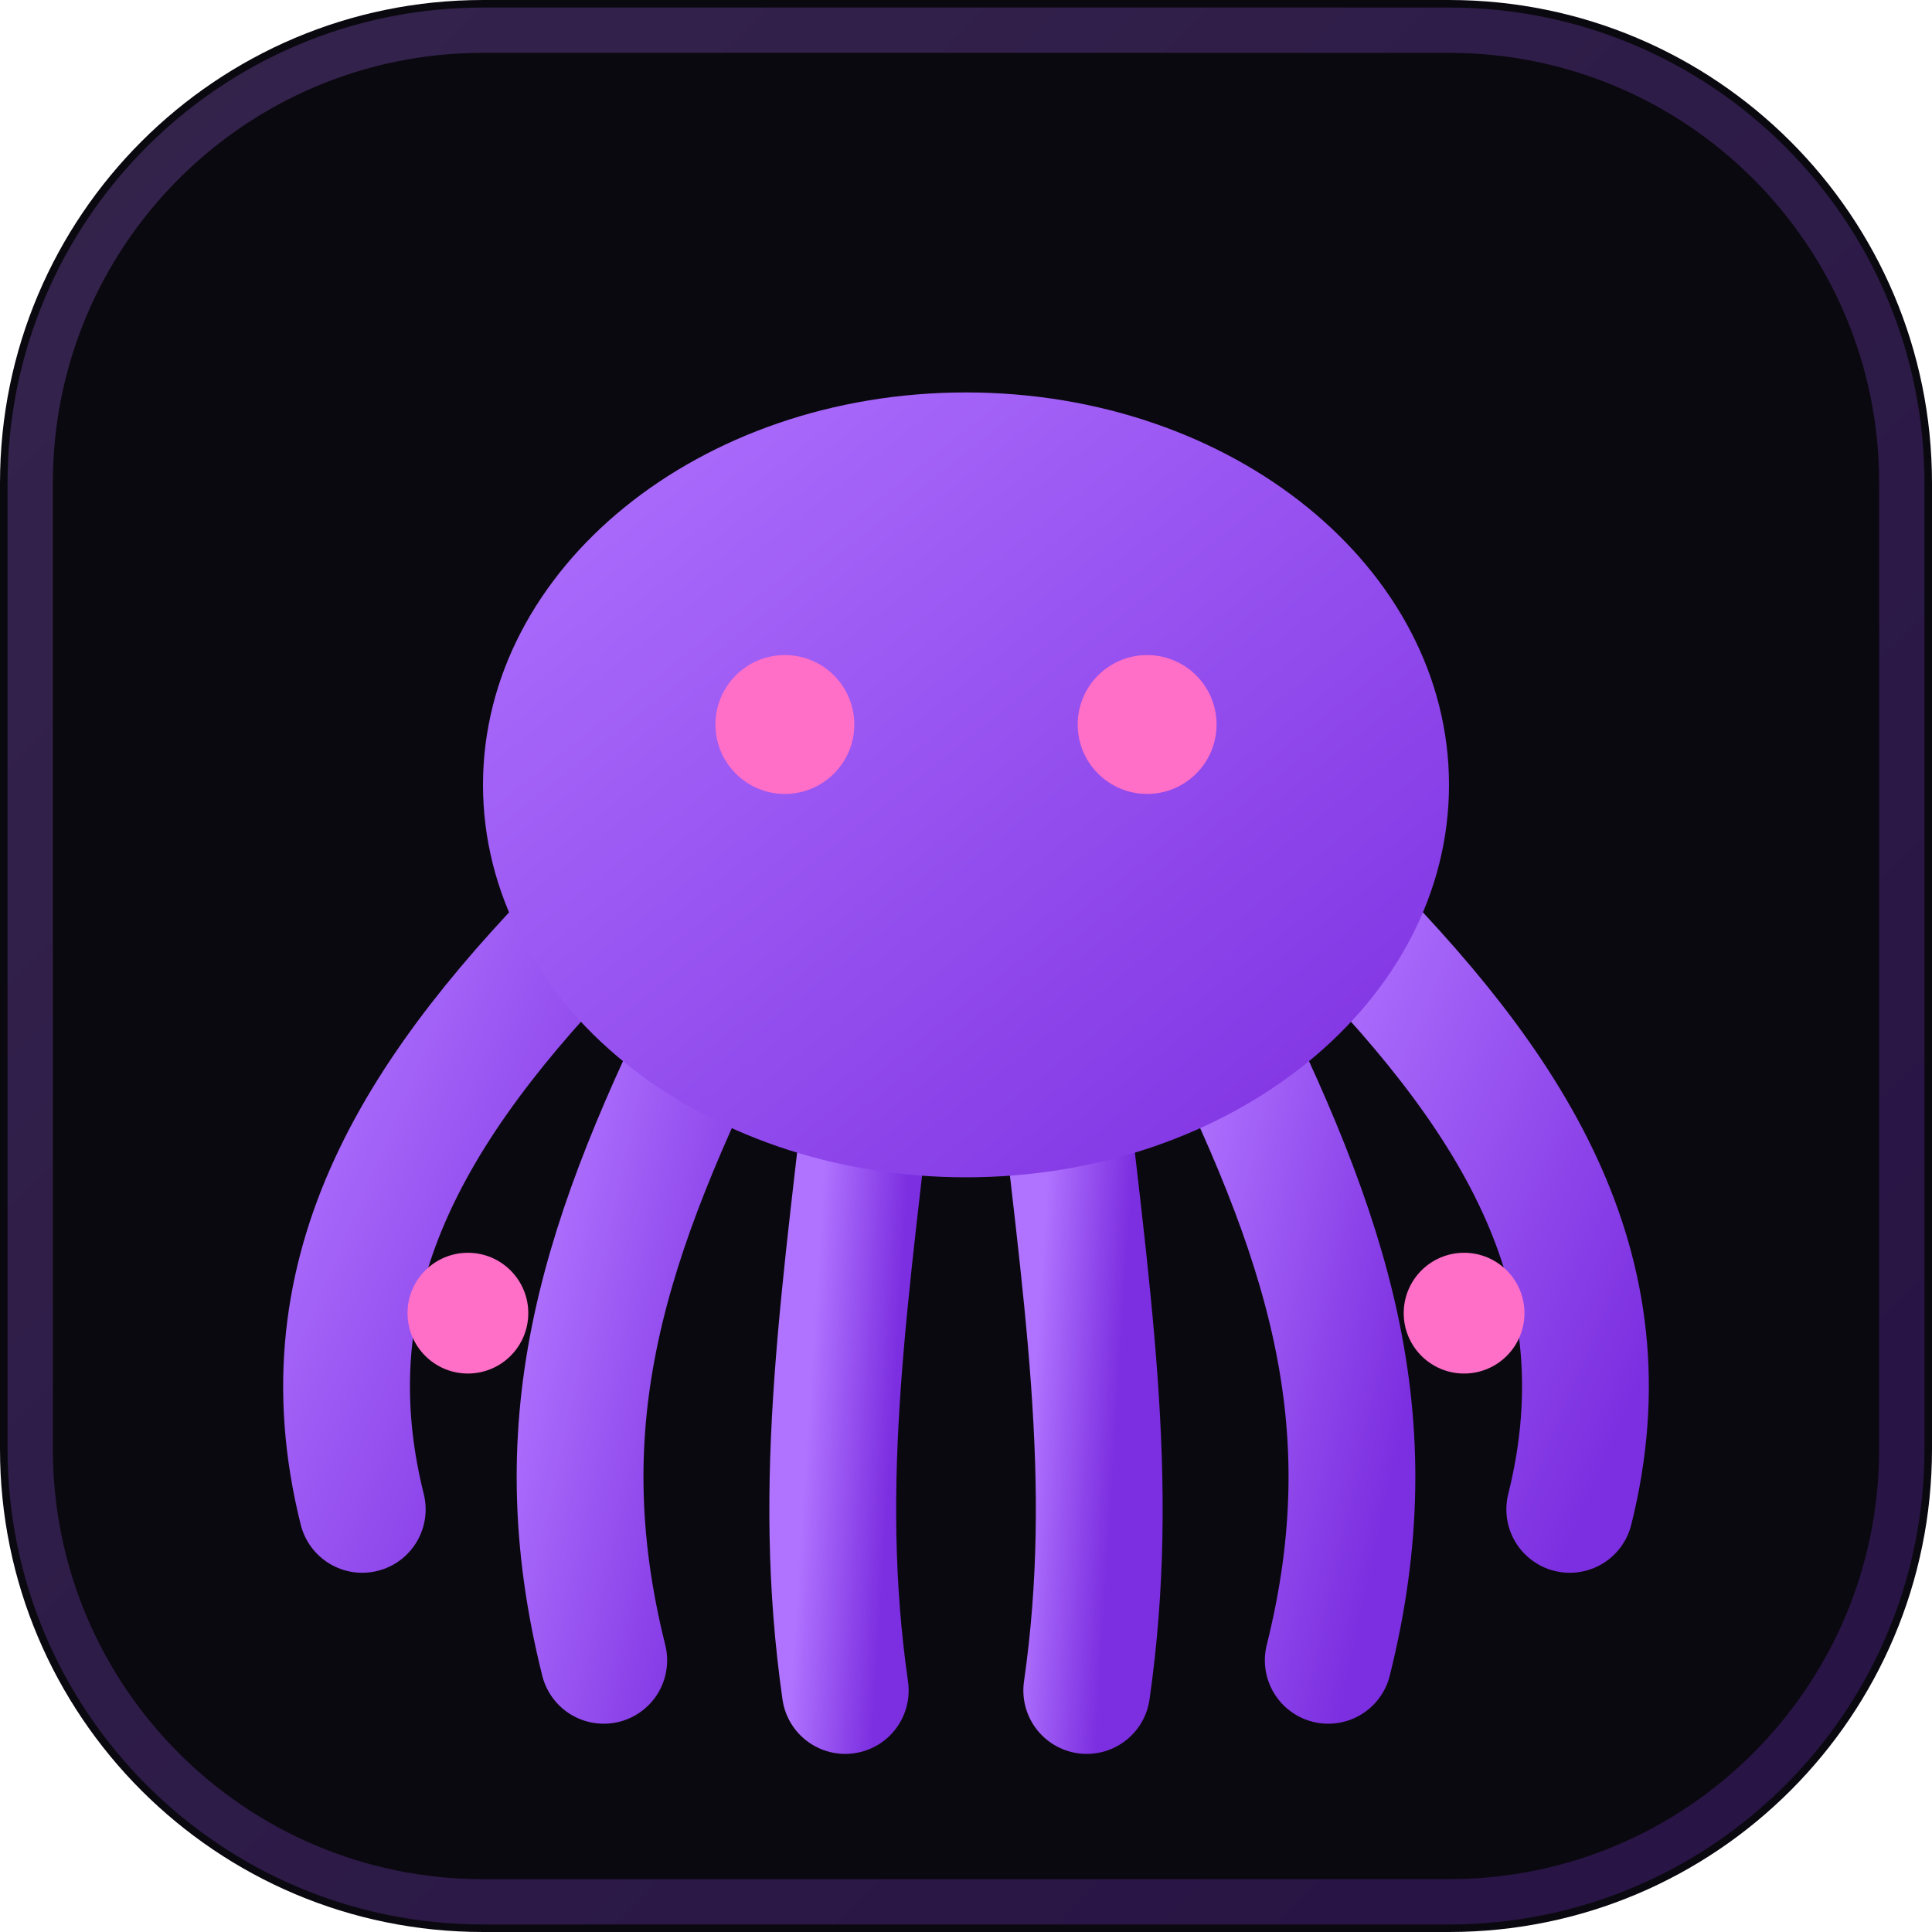
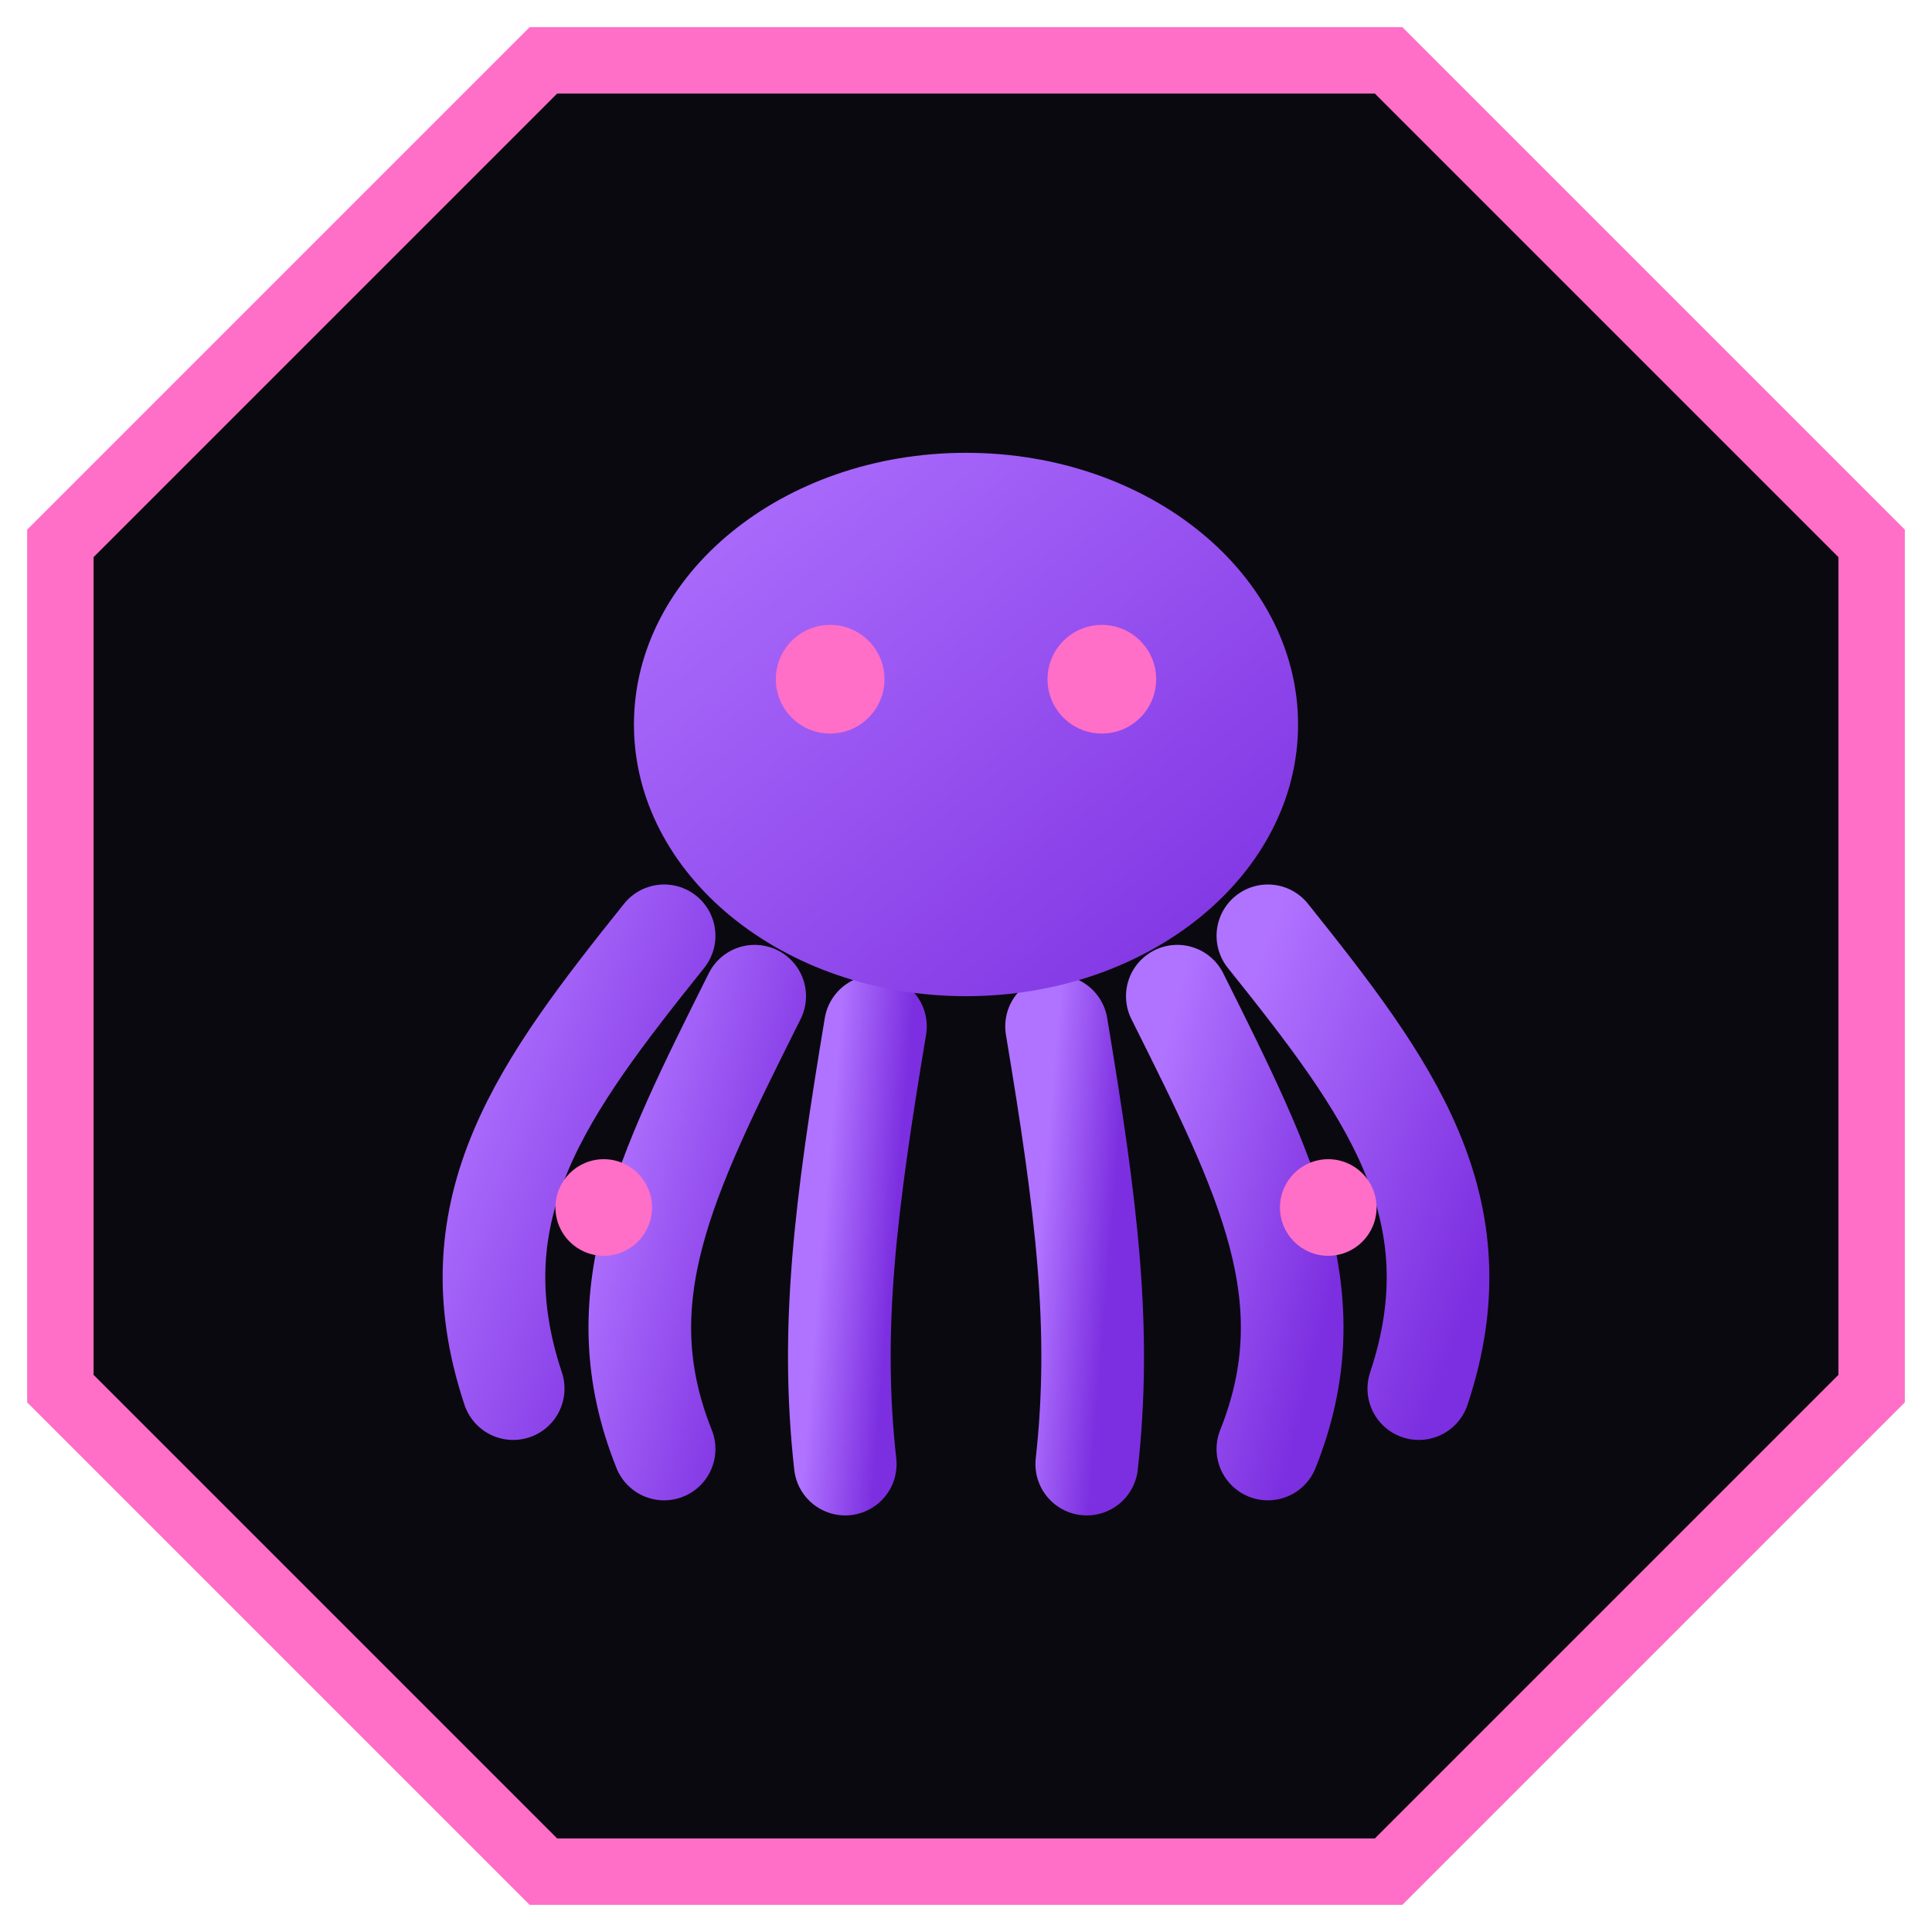
<svg xmlns="http://www.w3.org/2000/svg" viewBox="0 0 64 64">
  <defs>
    <linearGradient id="oct-grad" x1="0" y1="0" x2="1" y2="1">
      <stop offset="0" stop-color="#b073ff" />
      <stop offset="1" stop-color="#7c2fe0" />
    </linearGradient>
  </defs>
-   <rect width="64" height="64" rx="16" fill="#0b0910" />
-   <rect x="1" y="1" width="62" height="62" rx="15" fill="none" stroke="url(#oct-grad)" stroke-opacity="0.25" stroke-width="1.5" />
-   <g stroke="url(#oct-grad)" stroke-width="4.2" stroke-linecap="round" fill="none">
-     <path d="M20 30 C14 36 10 42 12 50" />
-     <path d="M24 33 C20 41 18 47 20 55" />
-     <path d="M29 34 C28 43 27 49 28 56" />
-     <path d="M35 34 C36 43 37 49 36 56" />
-     <path d="M40 33 C44 41 46 47 44 55" />
-     <path d="M44 30 C50 36 54 42 52 50" />
+   <polygon points="18,2 46,2 62,18 62,46 46,62 18,62 2,46 2,18" fill="#0b0910" stroke="#ff6ec7" stroke-width="2.2" />
+   <g stroke="url(#oct-grad)" stroke-width="3.4" stroke-linecap="round" fill="none">
+     <path d="M22 31 C18 36 15 40 17 46" />
+     <path d="M25 33 C22 39 20 43 22 48" />
+     <path d="M29 34 C28 40 27.5 44 28 48.5" />
+     <path d="M35 34 C36 40 36.5 44 36 48.5" />
+     <path d="M39 33 C42 39 44 43 42 48" />
+     <path d="M42 31 C46 36 49 40 47 46" />
  </g>
-   <circle cx="15.5" cy="43.5" r="2" fill="#ff6ec7" />
-   <circle cx="48.5" cy="43.5" r="2" fill="#ff6ec7" />
-   <ellipse cx="32" cy="26" rx="16" ry="13" fill="url(#oct-grad)" />
-   <circle cx="26" cy="24" r="2.3" fill="#ff6ec7" />
-   <circle cx="38" cy="24" r="2.3" fill="#ff6ec7" />
+   <circle cx="20" cy="40" r="1.6" fill="#ff6ec7" />
+   <circle cx="44" cy="40" r="1.6" fill="#ff6ec7" />
+   <ellipse cx="32" cy="24" rx="11" ry="9" fill="url(#oct-grad)" />
+   <circle cx="27.5" cy="22.5" r="1.8" fill="#ff6ec7" />
+   <circle cx="36.5" cy="22.5" r="1.8" fill="#ff6ec7" />
</svg>
